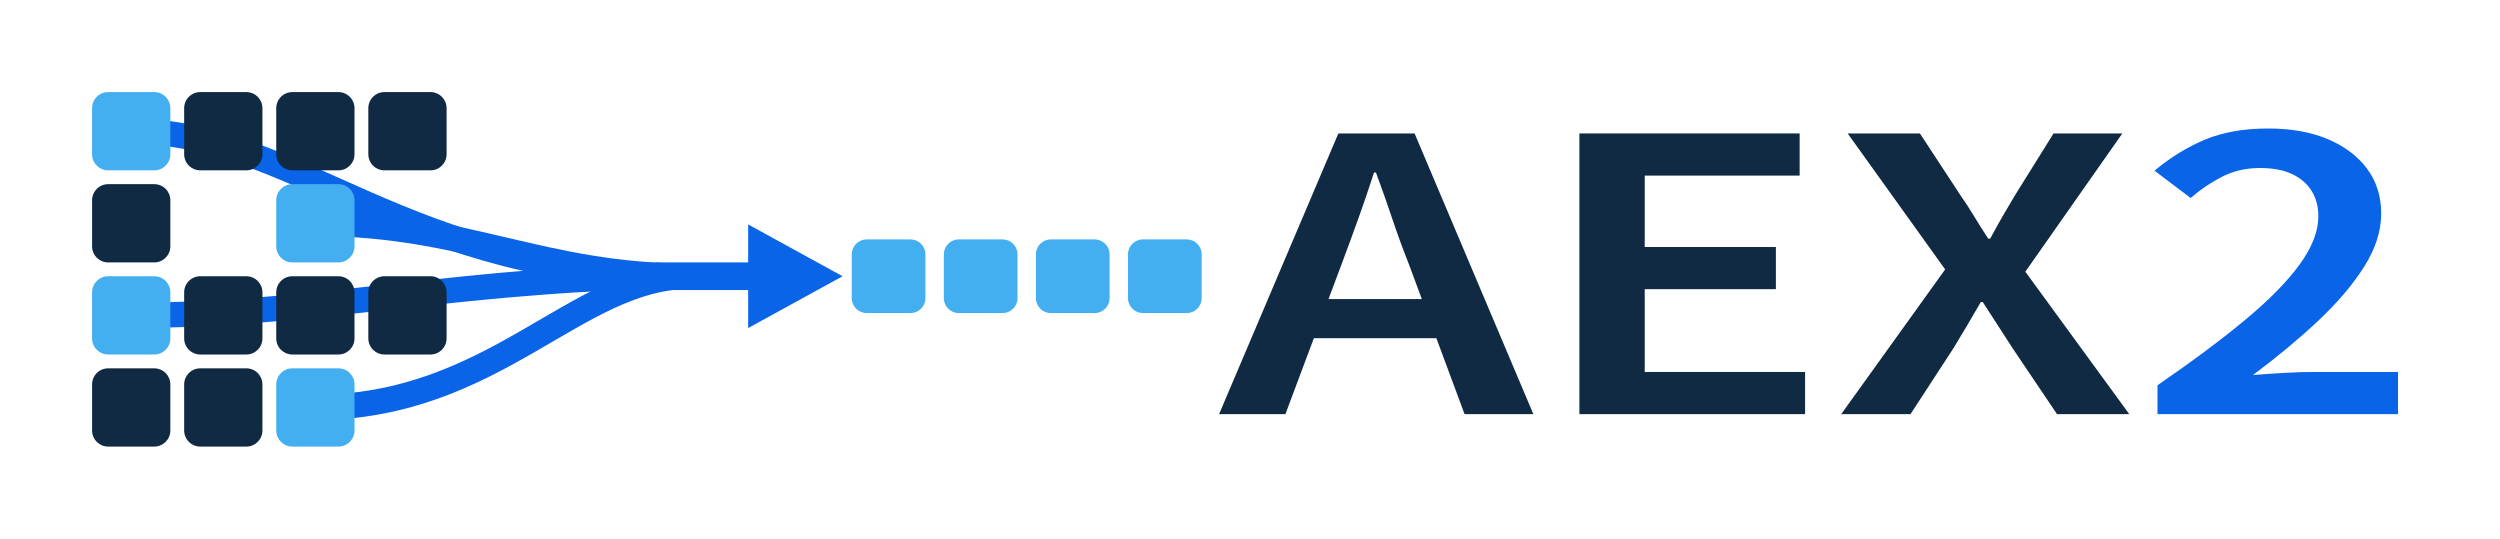
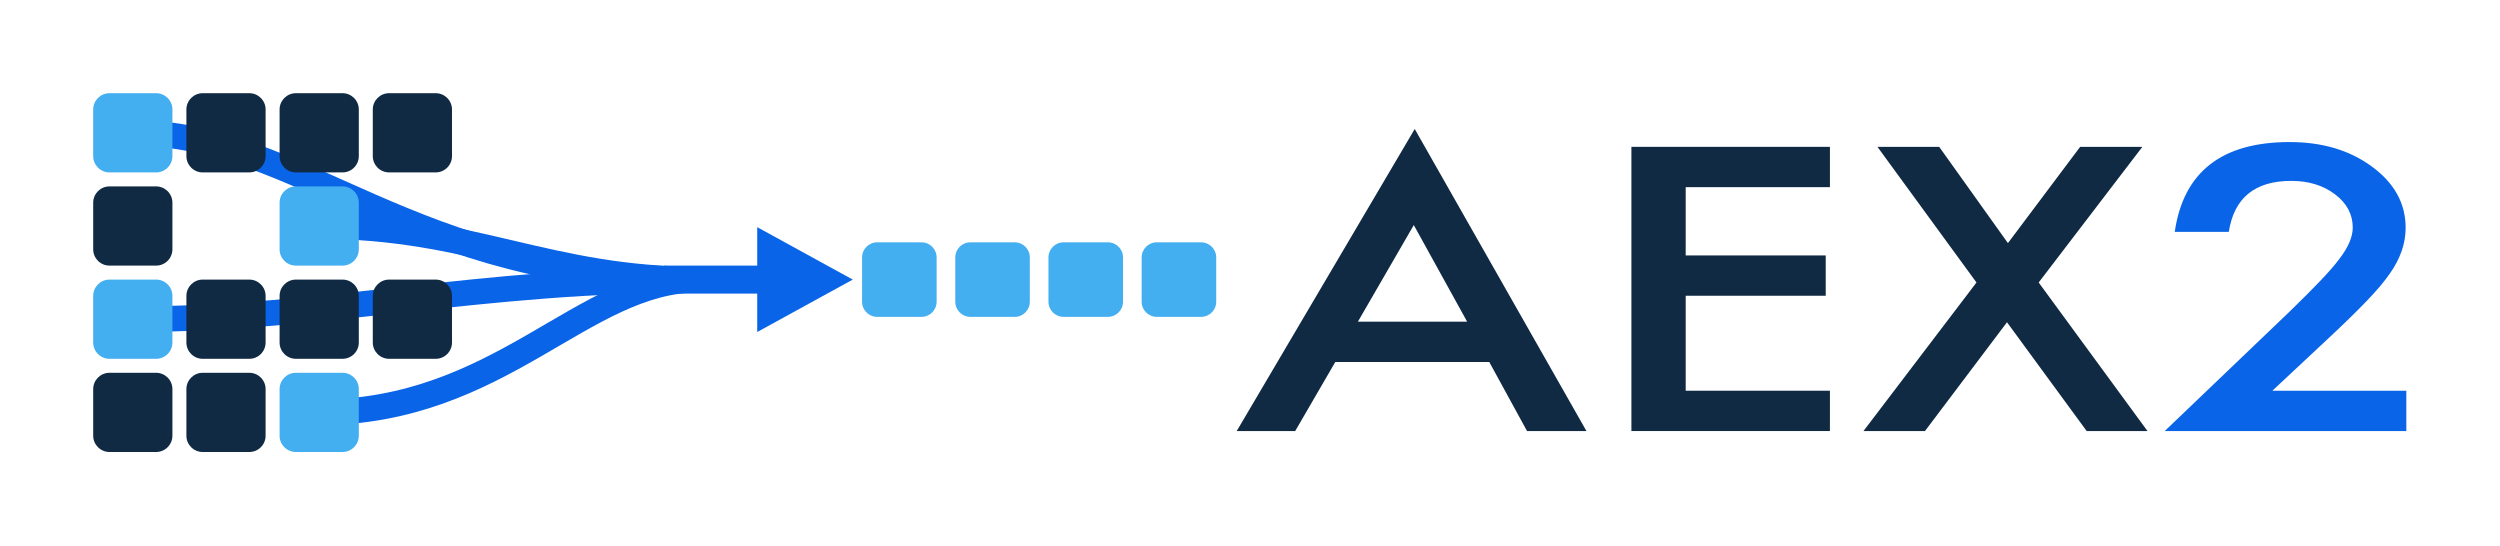
- <svg xmlns="http://www.w3.org/2000/svg" width="2172" height="468" viewBox="0 80 2172 468" role="img" aria-labelledby="title desc">
+ <svg xmlns="http://www.w3.org/2000/svg" width="2146" height="468" viewBox="0 80 2146 468" role="img" aria-labelledby="title desc">
  <g fill="none" stroke="#0964e8" stroke-width="22" stroke-linecap="round" stroke-linejoin="round">
    <path d="M113 194 C260 194 350 320 600 320" />
    <path d="M273 274 C405 274 470 320 600 320" />
    <path d="M113 354 C280 354 410 320 600 320" />
    <path d="M273 434 C430 434 500 320 600 320" />
  </g>
  <path d="M570 308 H650 V275 L732 320 L650 365 V332 H570 Z" fill="#0964e8" />
  <g>
    <g fill="#102a43">
      <rect x="160" y="160" width="68" height="68" rx="14" />
      <rect x="240" y="160" width="68" height="68" rx="14" />
      <rect x="320" y="160" width="68" height="68" rx="14" />
      <rect x="80" y="240" width="68" height="68" rx="14" />
      <rect x="160" y="320" width="68" height="68" rx="14" />
      <rect x="240" y="320" width="68" height="68" rx="14" />
      <rect x="320" y="320" width="68" height="68" rx="14" />
      <rect x="80" y="400" width="68" height="68" rx="14" />
      <rect x="160" y="400" width="68" height="68" rx="14" />
    </g>
    <g fill="#43aef0">
      <rect x="80" y="160" width="68" height="68" rx="14" />
      <rect x="240" y="240" width="68" height="68" rx="14" />
      <rect x="80" y="320" width="68" height="68" rx="14" />
      <rect x="240" y="400" width="68" height="68" rx="14" />
    </g>
  </g>
  <g fill="#43aef0">
    <rect x="740" y="288" width="64" height="64" rx="13" />
    <rect x="820" y="288" width="64" height="64" rx="13" />
    <rect x="900" y="288" width="64" height="64" rx="13" />
    <rect x="980" y="288" width="64" height="64" rx="13" />
  </g>
-   <g transform="translate(1060 57) scale(.43 .33)">
+   <g transform="translate(1060 450) scale(.20 -.158)">
    <g fill="#102a43">
-       <g transform="translate(0 1160) scale(1 -1)">
-         <path d="M-2 0 239 739H393L633 0H494L382 393Q364 452 348 514Q332 576 315 636H311Q296 575 279 513.5Q262 452 245 393L132 0ZM140 200V303H489V200Z" />
-       </g>
-       <g transform="translate(632 1160) scale(1 -1)">
-         <path d="M94 0V739H539V628H226V440H491V329H226V111H550V0Z" />
-       </g>
-       <g transform="translate(1240 1160) scale(1 -1)">
-         <path d="M15 0 225 381 28 739H174L256 576Q270 550 282.5 523Q295 496 312 462H316Q330 496 342 523Q354 550 366 576L444 739H583L387 375L597 0H451L361 174Q347 202 332.5 231.5Q318 261 301 295H297Q282 261 268.5 231.5Q255 202 242 174L155 0Z" />
-       </g>
+       <path d="M1092 375H431L259 0H8L772 1641L1509 0H1254L1092 375ZM997 594L768 1119L528 594H997Z" />
+       <path d="M2554 1325H1935V954H2536V735H1935V219H2554V0H1702V1544H2554V1325Z" />
+       <path d="M3183 807L2758 1544H3023L3318 1021L3628 1544H3895L3450 807L3917 0H3656L3314 591L2962 0H2698L3183 807Z" />
    </g>
-     <g fill="#0964e8" transform="translate(1851 1160) scale(1 -1)">
-       <path d="M43 0V76Q148 170 220.5 248.5Q293 327 330.5 394.5Q368 462 368 521Q368 559 354.5 587.5Q341 616 315 632Q289 648 250 648Q208 648 173.5 625Q139 602 110 569L37 641Q86 694 139.5 723Q193 752 267 752Q336 752 387 724Q438 696 466.5 646Q495 596 495 528Q495 459 460.5 388Q426 317 367.5 245.5Q309 174 236 103Q265 106 298 108.5Q331 111 357 111H529V0Z" />
-     </g>
+     <path d="M4453 219H5028V0H3991L4527 649Q4606 746 4659.5 817Q4713 888 4741 936Q4798 1030 4798 1105Q4798 1213 4722 1286Q4646 1359 4534 1359Q4300 1359 4266 1082H4034Q4090 1570 4527 1570Q4738 1570 4881 1436Q5025 1302 5025 1104Q5025 978 4958 857Q4924 794 4858.5 707.5Q4793 621 4693 503L4453 219Z" fill="#0964e8" />
  </g>
</svg>
